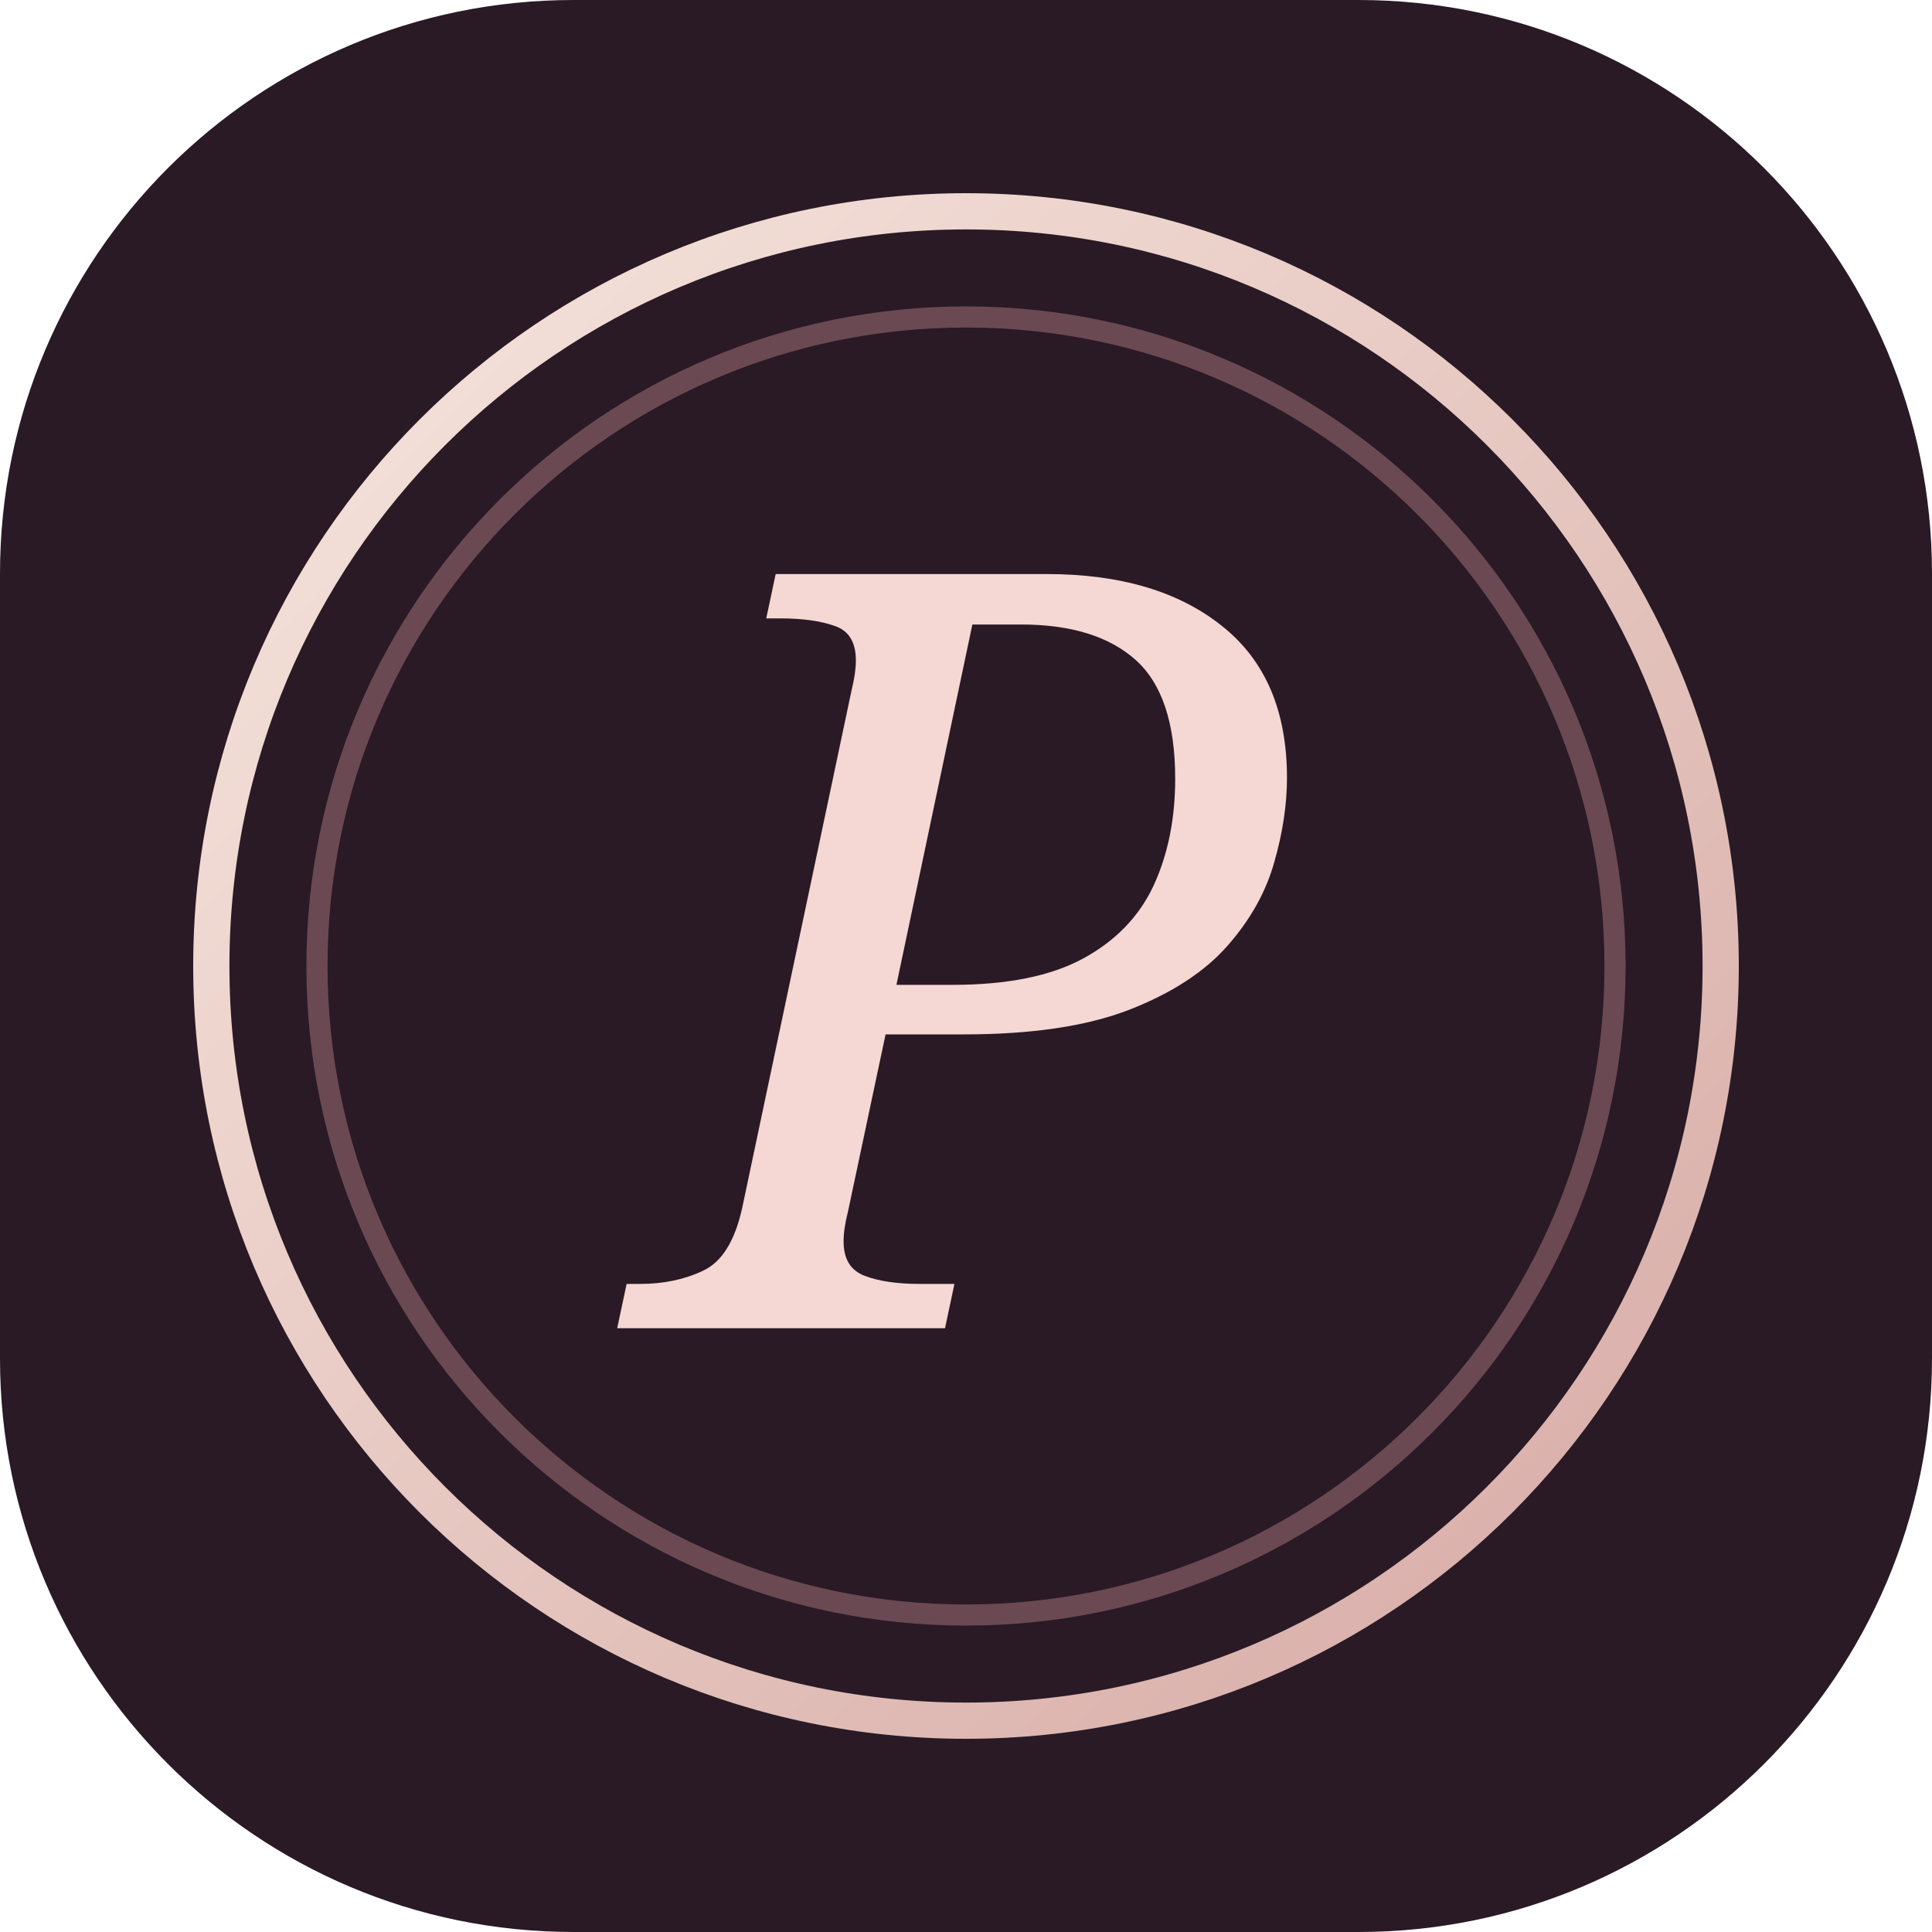
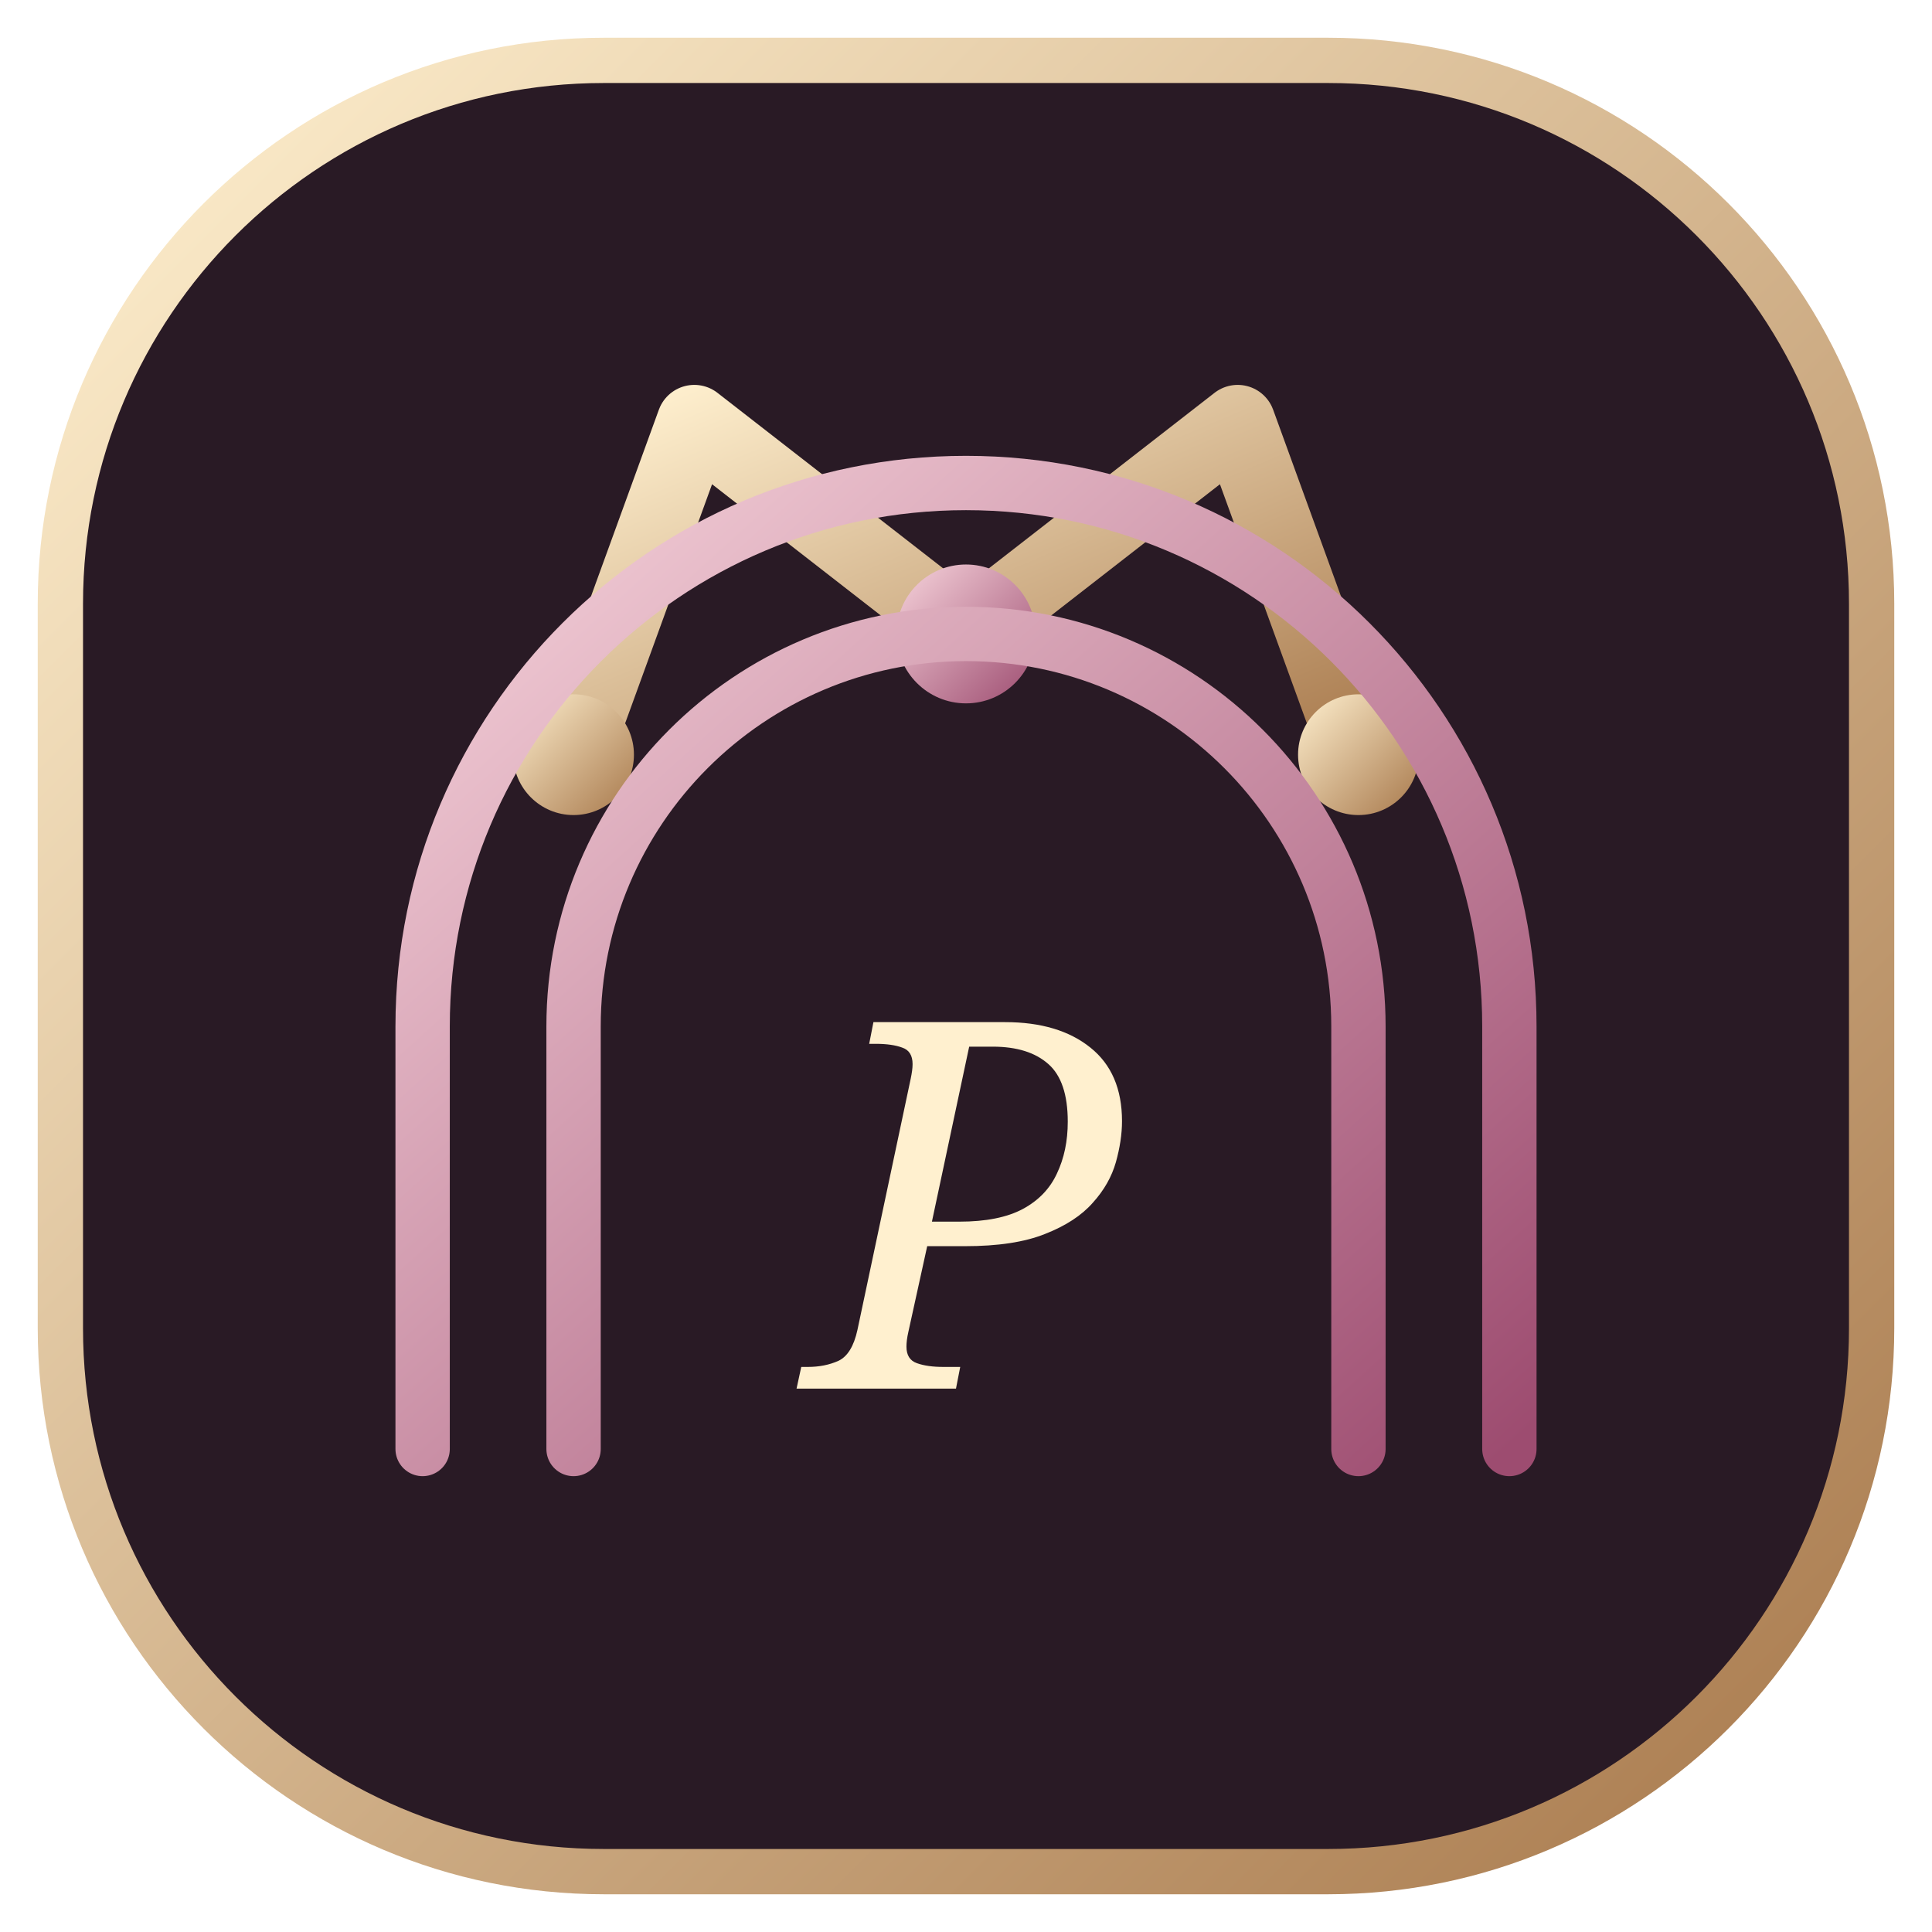
<svg xmlns="http://www.w3.org/2000/svg" viewBox="0 0 64 64">
  <defs>
-     <linearGradient id="silk" x1="0" y1="0" x2="1" y2="1">
-       <stop offset="0" stop-color="#f6e6de" />
-       <stop offset="1" stop-color="#d7aaa5" />
+     <linearGradient id="r" x1="0" y1="0" x2="1" y2="1">
+       <stop stop-color="#F7D4DC" />
+       <stop offset="1" stop-color="#9D4C70" />
+     </linearGradient>
+     <linearGradient id="g" x1="0" y1="0" x2="1" y2="1">
+       <stop stop-color="#FFF0CF" />
+       <stop offset="1" stop-color="#A8794C" />
    </linearGradient>
  </defs>
-   <rect width="64" height="64" rx="19" fill="#291a25" />
-   <circle cx="32" cy="32" r="25" fill="none" stroke="url(#silk)" stroke-width="1.2" />
-   <circle cx="32" cy="32" r="21.5" fill="none" stroke="#b8838c" stroke-opacity=".45" stroke-width=".7" />
-   <text x="32" y="44" text-anchor="middle" font-family="Georgia,serif" font-size="35" font-style="italic" fill="#f5d7d4">P</text>
+   <rect x="2" y="2" width="60" height="60" rx="18" fill="#291A25" stroke="url(#g)" stroke-width="1.5" />
+   <path d="M19 25l4-11 9 7 9-7 4 11" fill="none" stroke="url(#g)" stroke-width="2.5" stroke-linecap="round" stroke-linejoin="round" />
+   <circle cx="19" cy="25" r="2" fill="url(#g)" />
+   <circle cx="32" cy="21" r="2.3" fill="url(#r)" />
+   <circle cx="45" cy="25" r="2" fill="url(#g)" />
+   <path d="M14 48V34a18 18 0 0 1 36 0v14M19 48V34a13 13 0 0 1 26 0v14" fill="none" stroke="url(#r)" stroke-width="1.8" stroke-linecap="round" />
+   <text x="32" y="46" text-anchor="middle" fill="#FFF0CF" font-family="Georgia,serif" font-size="17" font-style="italic">P</text>
</svg>
